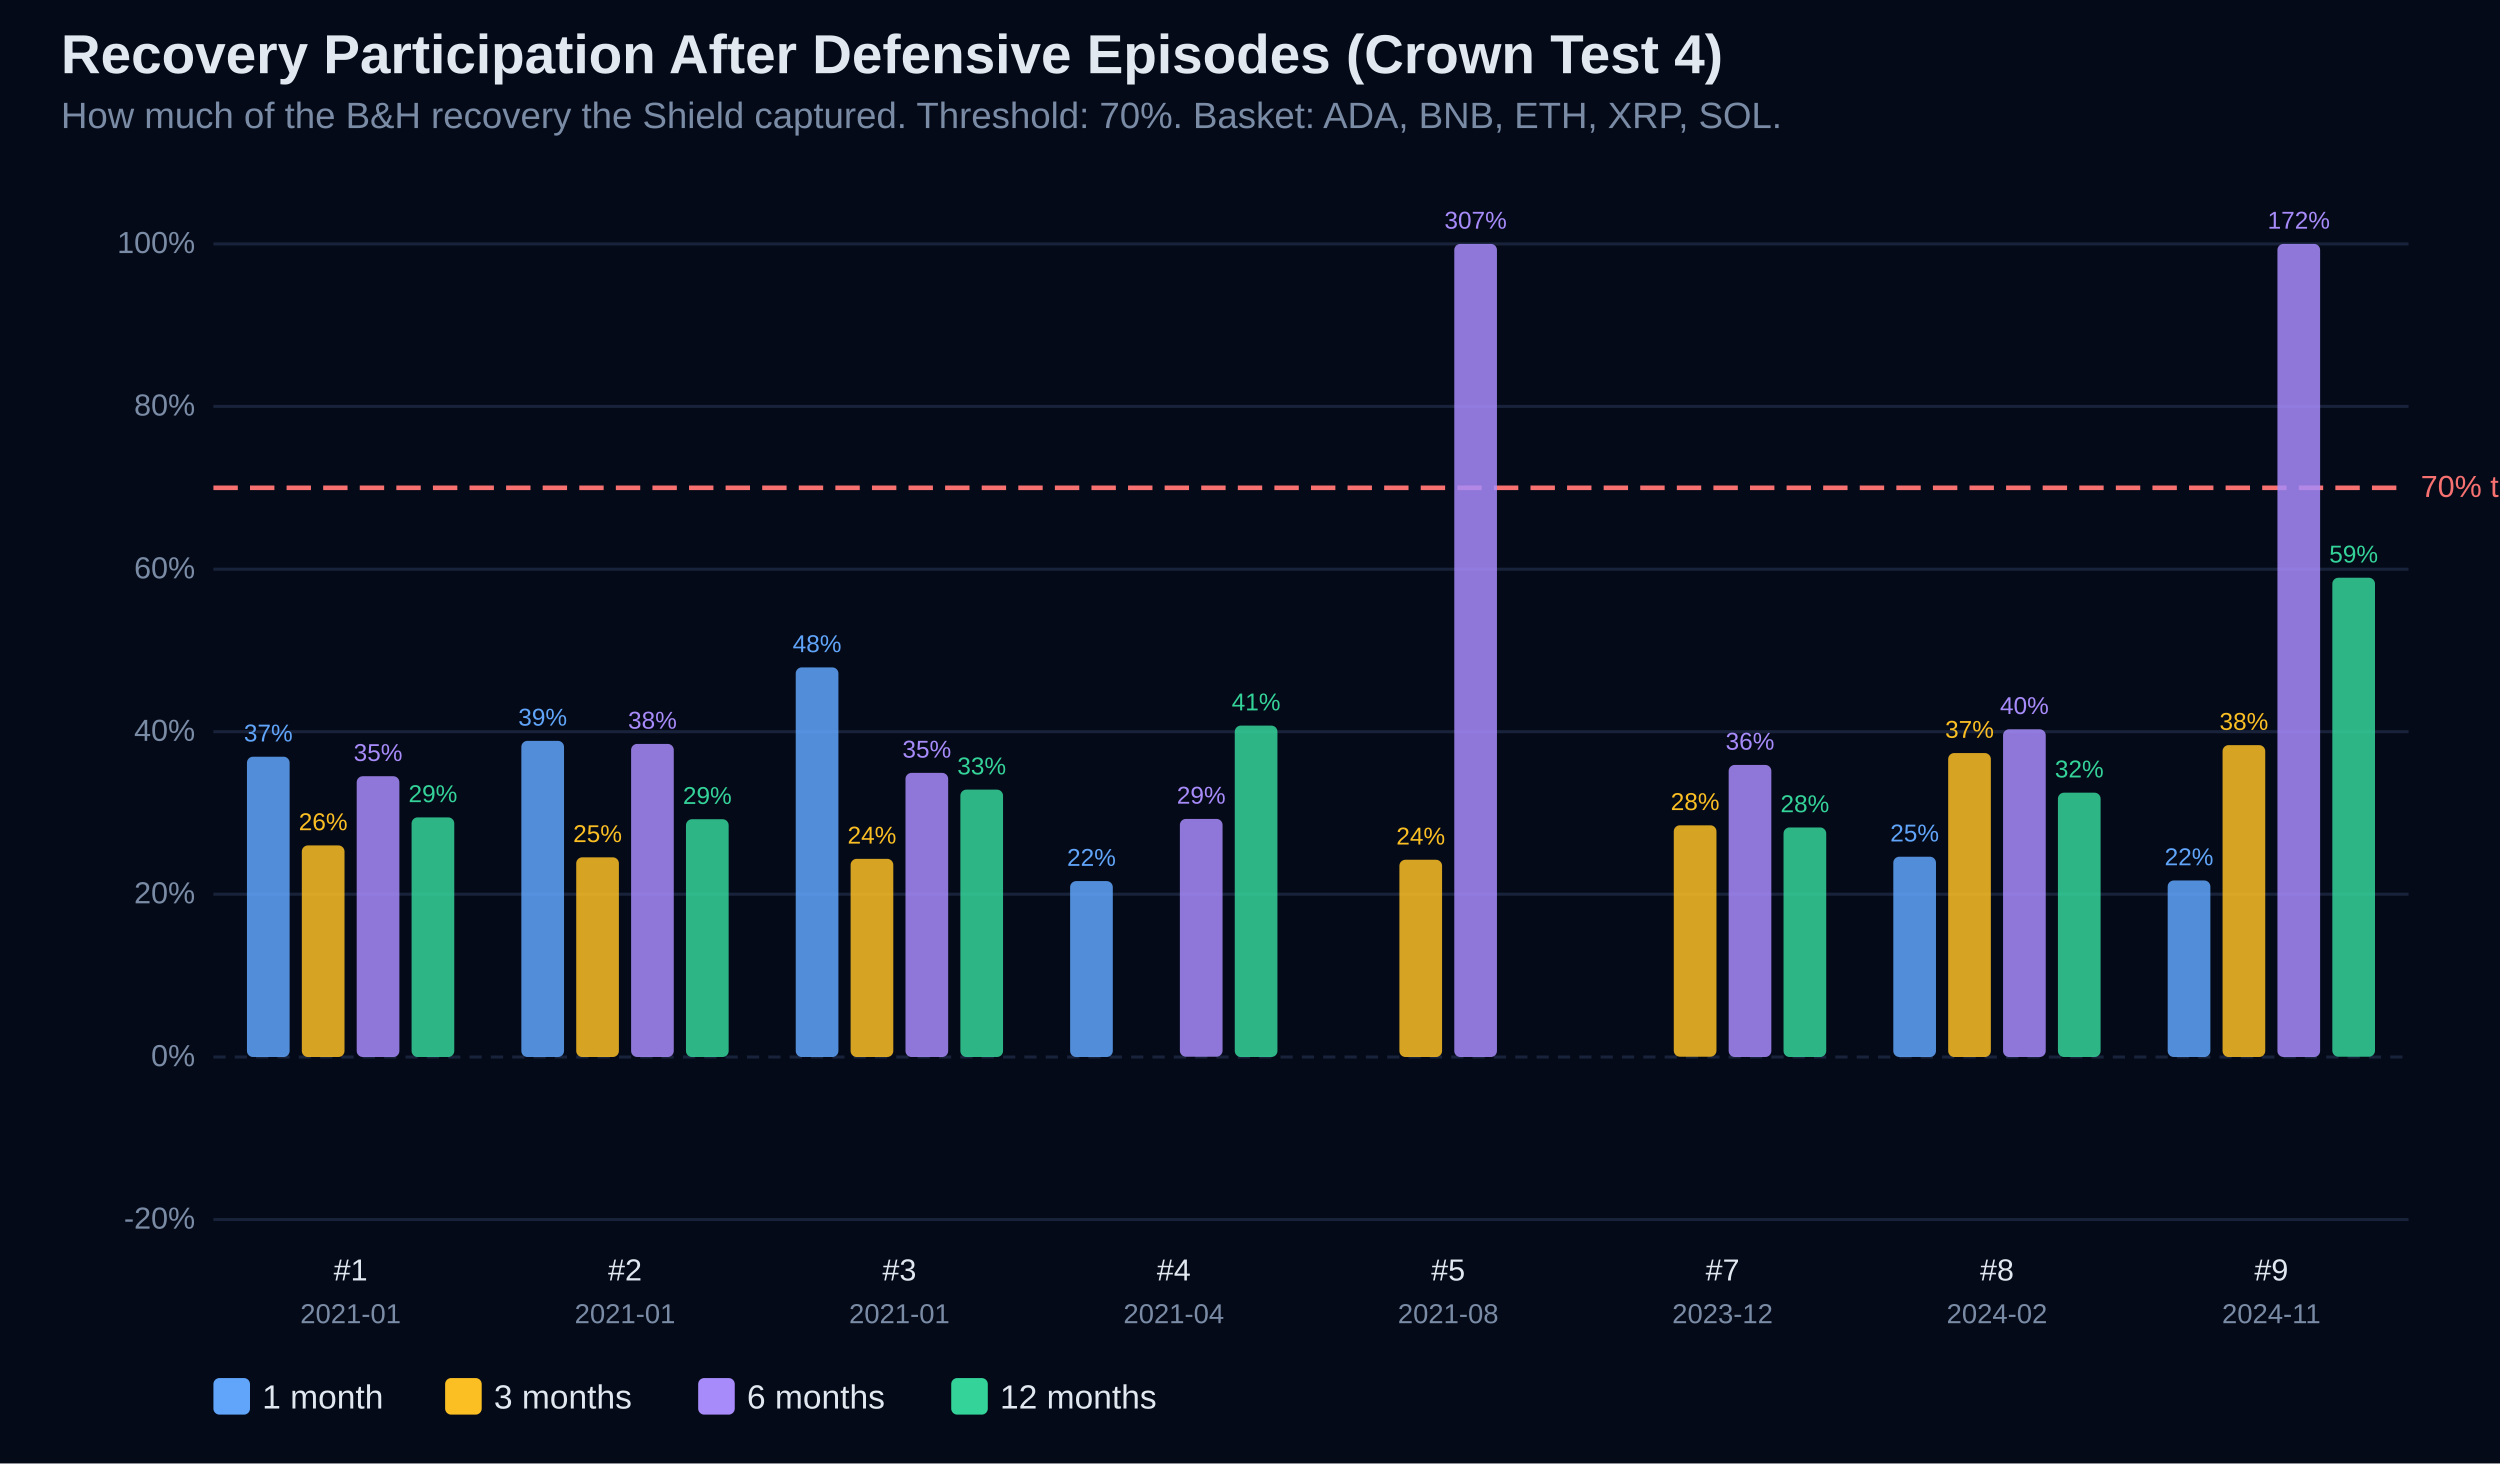
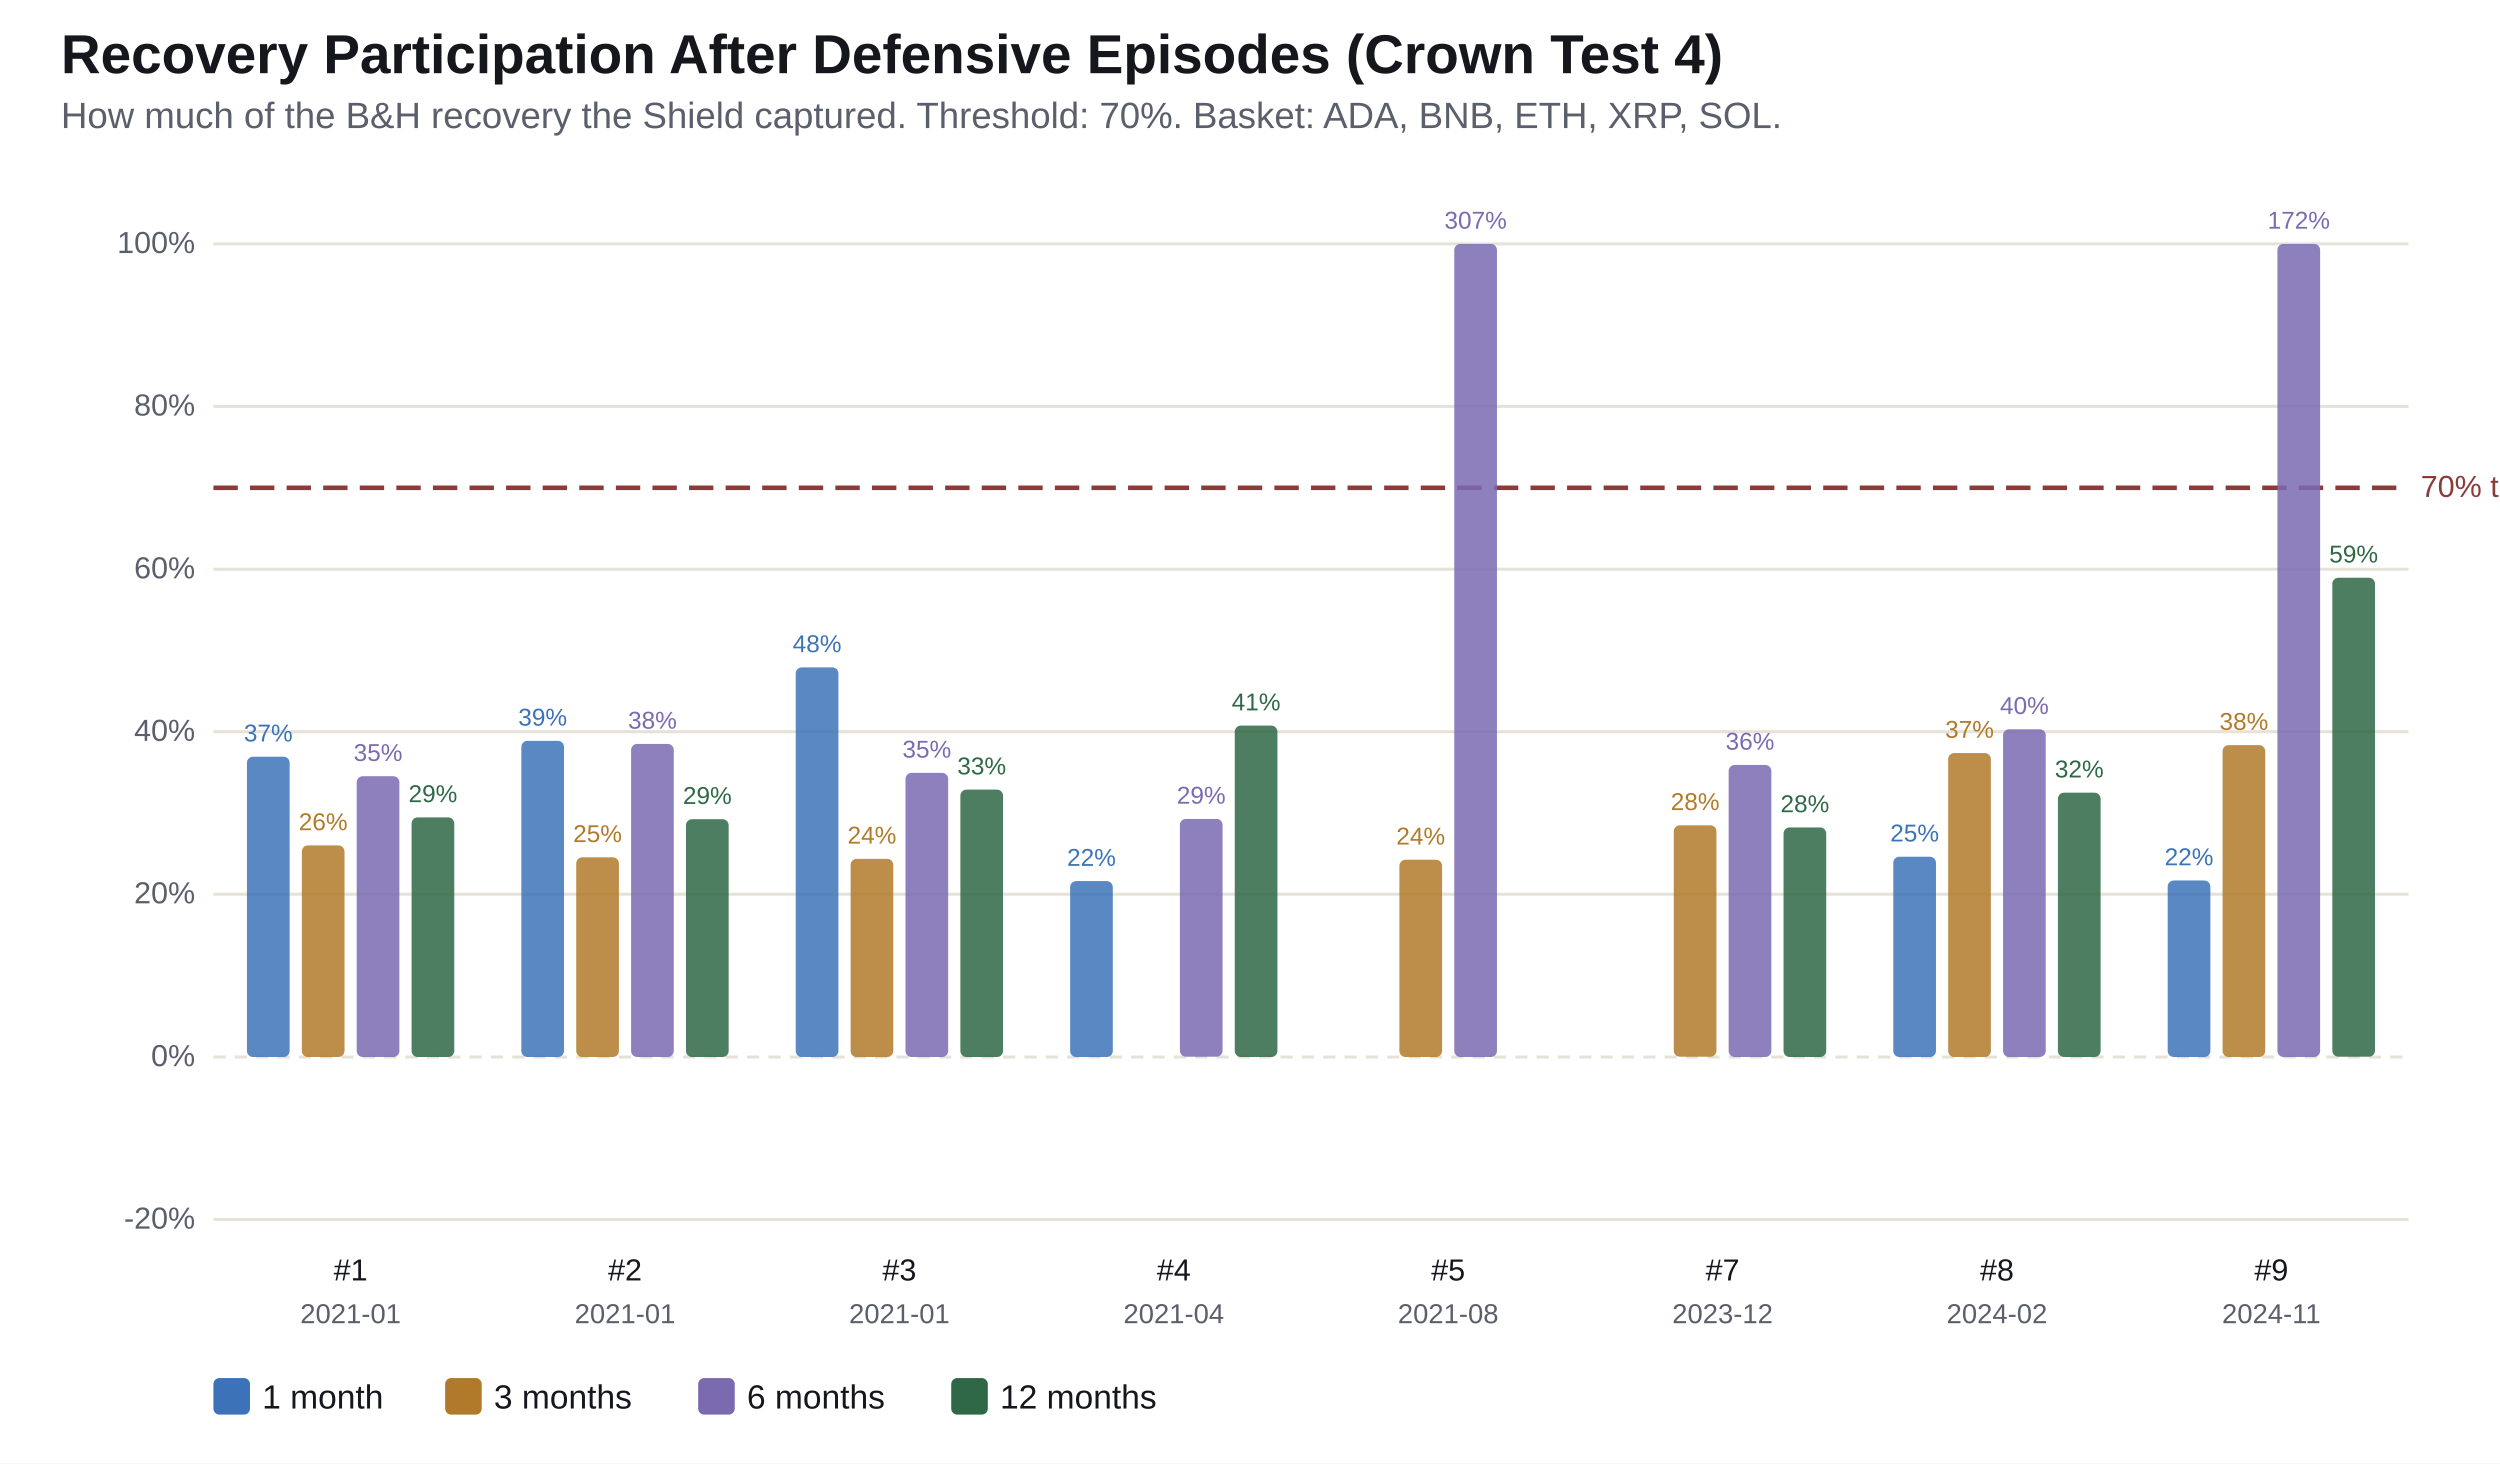
<svg xmlns="http://www.w3.org/2000/svg" width="820" height="480" viewBox="0 0 820 480" font-family="Plus Jakarta Sans,Segoe UI,Arial,sans-serif">
-   <rect width="820" height="480" fill="#050a18" />
-   <text x="20" y="24" font-size="18" font-weight="700" fill="#e2e8f0">Recovery Participation After Defensive Episodes (Crown Test 4)</text>
-   <text x="20" y="42" font-size="12" fill="#7a8ba5">How much of the B&amp;H recovery the Shield captured. Threshold: 70%. Basket: ADA, BNB, ETH, XRP, SOL.</text>
-   <line x1="70" y1="400.0" x2="790" y2="400.0" stroke="#18223a" stroke-width="1" />
-   <text x="64" y="403.0" font-size="10" fill="#7a8ba5" text-anchor="end">-20%</text>
-   <line x1="70" y1="346.7" x2="790" y2="346.7" stroke="#18223a" stroke-width="1" stroke-dasharray="4 3" />
-   <text x="64" y="349.7" font-size="10" fill="#7a8ba5" text-anchor="end">0%</text>
-   <line x1="70" y1="293.3" x2="790" y2="293.3" stroke="#18223a" stroke-width="1" />
-   <text x="64" y="296.3" font-size="10" fill="#7a8ba5" text-anchor="end">20%</text>
-   <line x1="70" y1="240.0" x2="790" y2="240.0" stroke="#18223a" stroke-width="1" />
-   <text x="64" y="243.0" font-size="10" fill="#7a8ba5" text-anchor="end">40%</text>
-   <line x1="70" y1="186.7" x2="790" y2="186.7" stroke="#18223a" stroke-width="1" />
-   <text x="64" y="189.7" font-size="10" fill="#7a8ba5" text-anchor="end">60%</text>
-   <line x1="70" y1="133.3" x2="790" y2="133.3" stroke="#18223a" stroke-width="1" />
-   <text x="64" y="136.3" font-size="10" fill="#7a8ba5" text-anchor="end">80%</text>
-   <line x1="70" y1="80.0" x2="790" y2="80.0" stroke="#18223a" stroke-width="1" />
-   <text x="64" y="83.0" font-size="10" fill="#7a8ba5" text-anchor="end">100%</text>
-   <line x1="70" y1="160.0" x2="790" y2="160.0" stroke="#f87171" stroke-width="1.5" stroke-dasharray="8 4" />
-   <text x="794" y="163.0" font-size="10" fill="#f87171">70% threshold</text>
-   <text x="115.0" y="420" font-size="10" fill="#e2e8f0" text-anchor="middle">#1</text>
-   <text x="115.0" y="434" font-size="9" fill="#7a8ba5" text-anchor="middle">2021-01</text>
-   <rect x="81.0" y="248.2" width="14" height="98.5" fill="#60a5fa" fill-opacity="0.85" rx="2" />
-   <text x="88.0" y="243.2" font-size="8" fill="#60a5fa" text-anchor="middle">37%</text>
-   <rect x="99.0" y="277.3" width="14" height="69.4" fill="#fbbf24" fill-opacity="0.85" rx="2" />
-   <text x="106.0" y="272.3" font-size="8" fill="#fbbf24" text-anchor="middle">26%</text>
-   <rect x="117.0" y="254.6" width="14" height="92.1" fill="#a78bfa" fill-opacity="0.85" rx="2" />
-   <text x="124.0" y="249.6" font-size="8" fill="#a78bfa" text-anchor="middle">35%</text>
-   <rect x="135.0" y="268.1" width="14" height="78.6" fill="#34d399" fill-opacity="0.85" rx="2" />
-   <text x="142.0" y="263.1" font-size="8" fill="#34d399" text-anchor="middle">29%</text>
-   <text x="205.0" y="420" font-size="10" fill="#e2e8f0" text-anchor="middle">#2</text>
-   <text x="205.0" y="434" font-size="9" fill="#7a8ba5" text-anchor="middle">2021-01</text>
-   <rect x="171.0" y="243.0" width="14" height="103.7" fill="#60a5fa" fill-opacity="0.85" rx="2" />
-   <text x="178.0" y="238.0" font-size="8" fill="#60a5fa" text-anchor="middle">39%</text>
-   <rect x="189.0" y="281.2" width="14" height="65.5" fill="#fbbf24" fill-opacity="0.85" rx="2" />
-   <text x="196.0" y="276.2" font-size="8" fill="#fbbf24" text-anchor="middle">25%</text>
-   <rect x="207.0" y="244.0" width="14" height="102.7" fill="#a78bfa" fill-opacity="0.85" rx="2" />
-   <text x="214.0" y="239.0" font-size="8" fill="#a78bfa" text-anchor="middle">38%</text>
-   <rect x="225.0" y="268.7" width="14" height="78.0" fill="#34d399" fill-opacity="0.85" rx="2" />
-   <text x="232.0" y="263.7" font-size="8" fill="#34d399" text-anchor="middle">29%</text>
-   <text x="295.0" y="420" font-size="10" fill="#e2e8f0" text-anchor="middle">#3</text>
-   <text x="295.0" y="434" font-size="9" fill="#7a8ba5" text-anchor="middle">2021-01</text>
-   <rect x="261.0" y="218.9" width="14" height="127.8" fill="#60a5fa" fill-opacity="0.85" rx="2" />
-   <text x="268.0" y="213.9" font-size="8" fill="#60a5fa" text-anchor="middle">48%</text>
-   <rect x="279.0" y="281.7" width="14" height="65.0" fill="#fbbf24" fill-opacity="0.85" rx="2" />
-   <text x="286.0" y="276.7" font-size="8" fill="#fbbf24" text-anchor="middle">24%</text>
-   <rect x="297.0" y="253.5" width="14" height="93.2" fill="#a78bfa" fill-opacity="0.85" rx="2" />
-   <text x="304.0" y="248.5" font-size="8" fill="#a78bfa" text-anchor="middle">35%</text>
-   <rect x="315.0" y="259.0" width="14" height="87.7" fill="#34d399" fill-opacity="0.85" rx="2" />
-   <text x="322.0" y="254.0" font-size="8" fill="#34d399" text-anchor="middle">33%</text>
-   <text x="385.0" y="420" font-size="10" fill="#e2e8f0" text-anchor="middle">#4</text>
-   <text x="385.0" y="434" font-size="9" fill="#7a8ba5" text-anchor="middle">2021-04</text>
-   <rect x="351.0" y="289.0" width="14" height="57.7" fill="#60a5fa" fill-opacity="0.85" rx="2" />
-   <text x="358.0" y="284.0" font-size="8" fill="#60a5fa" text-anchor="middle">22%</text>
-   <rect x="387.0" y="268.6" width="14" height="78.0" fill="#a78bfa" fill-opacity="0.85" rx="2" />
-   <text x="394.0" y="263.6" font-size="8" fill="#a78bfa" text-anchor="middle">29%</text>
-   <rect x="405.0" y="238.0" width="14" height="108.7" fill="#34d399" fill-opacity="0.85" rx="2" />
-   <text x="412.0" y="233.0" font-size="8" fill="#34d399" text-anchor="middle">41%</text>
-   <text x="475.0" y="420" font-size="10" fill="#e2e8f0" text-anchor="middle">#5</text>
-   <text x="475.0" y="434" font-size="9" fill="#7a8ba5" text-anchor="middle">2021-08</text>
-   <rect x="459.0" y="282.0" width="14" height="64.7" fill="#fbbf24" fill-opacity="0.85" rx="2" />
-   <text x="466.0" y="277.0" font-size="8" fill="#fbbf24" text-anchor="middle">24%</text>
-   <rect x="477.0" y="80.0" width="14" height="266.7" fill="#a78bfa" fill-opacity="0.85" rx="2" />
-   <text x="484.0" y="75.0" font-size="8" fill="#a78bfa" text-anchor="middle">307%</text>
-   <text x="565.0" y="420" font-size="10" fill="#e2e8f0" text-anchor="middle">#7</text>
-   <text x="565.0" y="434" font-size="9" fill="#7a8ba5" text-anchor="middle">2023-12</text>
-   <rect x="549.0" y="270.7" width="14" height="75.9" fill="#fbbf24" fill-opacity="0.85" rx="2" />
-   <text x="556.0" y="265.7" font-size="8" fill="#fbbf24" text-anchor="middle">28%</text>
-   <rect x="567.0" y="250.9" width="14" height="95.8" fill="#a78bfa" fill-opacity="0.85" rx="2" />
-   <text x="574.0" y="245.9" font-size="8" fill="#a78bfa" text-anchor="middle">36%</text>
-   <rect x="585.0" y="271.4" width="14" height="75.3" fill="#34d399" fill-opacity="0.85" rx="2" />
-   <text x="592.0" y="266.4" font-size="8" fill="#34d399" text-anchor="middle">28%</text>
-   <text x="655.0" y="420" font-size="10" fill="#e2e8f0" text-anchor="middle">#8</text>
-   <text x="655.0" y="434" font-size="9" fill="#7a8ba5" text-anchor="middle">2024-02</text>
-   <rect x="621.0" y="281.0" width="14" height="65.7" fill="#60a5fa" fill-opacity="0.85" rx="2" />
-   <text x="628.0" y="276.0" font-size="8" fill="#60a5fa" text-anchor="middle">25%</text>
-   <rect x="639.0" y="247.0" width="14" height="99.7" fill="#fbbf24" fill-opacity="0.85" rx="2" />
-   <text x="646.0" y="242.0" font-size="8" fill="#fbbf24" text-anchor="middle">37%</text>
-   <rect x="657.0" y="239.2" width="14" height="107.5" fill="#a78bfa" fill-opacity="0.85" rx="2" />
-   <text x="664.0" y="234.2" font-size="8" fill="#a78bfa" text-anchor="middle">40%</text>
-   <rect x="675.0" y="260.0" width="14" height="86.7" fill="#34d399" fill-opacity="0.85" rx="2" />
-   <text x="682.0" y="255.0" font-size="8" fill="#34d399" text-anchor="middle">32%</text>
-   <text x="745.0" y="420" font-size="10" fill="#e2e8f0" text-anchor="middle">#9</text>
-   <text x="745.0" y="434" font-size="9" fill="#7a8ba5" text-anchor="middle">2024-11</text>
-   <rect x="711.0" y="288.8" width="14" height="57.9" fill="#60a5fa" fill-opacity="0.85" rx="2" />
-   <text x="718.0" y="283.8" font-size="8" fill="#60a5fa" text-anchor="middle">22%</text>
-   <rect x="729.0" y="244.4" width="14" height="102.3" fill="#fbbf24" fill-opacity="0.85" rx="2" />
-   <text x="736.0" y="239.4" font-size="8" fill="#fbbf24" text-anchor="middle">38%</text>
-   <rect x="747.0" y="80.0" width="14" height="266.7" fill="#a78bfa" fill-opacity="0.85" rx="2" />
-   <text x="754.0" y="75.0" font-size="8" fill="#a78bfa" text-anchor="middle">172%</text>
-   <rect x="765.0" y="189.5" width="14" height="157.1" fill="#34d399" fill-opacity="0.85" rx="2" />
-   <text x="772.0" y="184.5" font-size="8" fill="#34d399" text-anchor="middle">59%</text>
-   <rect x="70" y="452" width="12" height="12" rx="2" fill="#60a5fa" />
-   <text x="86" y="462" font-size="11" fill="#e2e8f0">1 month</text>
-   <rect x="146" y="452" width="12" height="12" rx="2" fill="#fbbf24" />
-   <text x="162" y="462" font-size="11" fill="#e2e8f0">3 months</text>
-   <rect x="229" y="452" width="12" height="12" rx="2" fill="#a78bfa" />
-   <text x="245" y="462" font-size="11" fill="#e2e8f0">6 months</text>
-   <rect x="312" y="452" width="12" height="12" rx="2" fill="#34d399" />
-   <text x="328" y="462" font-size="11" fill="#e2e8f0">12 months</text>
+   <rect width="820" height="480" fill="#FFFFFF" />
+   <text x="20" y="24" font-size="18" font-weight="700" fill="#15171C">Recovery Participation After Defensive Episodes (Crown Test 4)</text>
+   <text x="20" y="42" font-size="12" fill="#5B5F6B">How much of the B&amp;H recovery the Shield captured. Threshold: 70%. Basket: ADA, BNB, ETH, XRP, SOL.</text>
+   <line x1="70" y1="400.0" x2="790" y2="400.0" stroke="#E6E2D8" stroke-width="1" />
+   <text x="64" y="403.0" font-size="10" fill="#5B5F6B" text-anchor="end">-20%</text>
+   <line x1="70" y1="346.7" x2="790" y2="346.7" stroke="#E6E2D8" stroke-width="1" stroke-dasharray="4 3" />
+   <text x="64" y="349.7" font-size="10" fill="#5B5F6B" text-anchor="end">0%</text>
+   <line x1="70" y1="293.3" x2="790" y2="293.3" stroke="#E6E2D8" stroke-width="1" />
+   <text x="64" y="296.3" font-size="10" fill="#5B5F6B" text-anchor="end">20%</text>
+   <line x1="70" y1="240.0" x2="790" y2="240.0" stroke="#E6E2D8" stroke-width="1" />
+   <text x="64" y="243.0" font-size="10" fill="#5B5F6B" text-anchor="end">40%</text>
+   <line x1="70" y1="186.7" x2="790" y2="186.7" stroke="#E6E2D8" stroke-width="1" />
+   <text x="64" y="189.7" font-size="10" fill="#5B5F6B" text-anchor="end">60%</text>
+   <line x1="70" y1="133.3" x2="790" y2="133.3" stroke="#E6E2D8" stroke-width="1" />
+   <text x="64" y="136.3" font-size="10" fill="#5B5F6B" text-anchor="end">80%</text>
+   <line x1="70" y1="80.0" x2="790" y2="80.0" stroke="#E6E2D8" stroke-width="1" />
+   <text x="64" y="83.0" font-size="10" fill="#5B5F6B" text-anchor="end">100%</text>
+   <line x1="70" y1="160.0" x2="790" y2="160.0" stroke="#8C3B3B" stroke-width="1.5" stroke-dasharray="8 4" />
+   <text x="794" y="163.0" font-size="10" fill="#8C3B3B">70% threshold</text>
+   <text x="115.0" y="420" font-size="10" fill="#15171C" text-anchor="middle">#1</text>
+   <text x="115.0" y="434" font-size="9" fill="#5B5F6B" text-anchor="middle">2021-01</text>
+   <rect x="81.0" y="248.2" width="14" height="98.5" fill="#3C73B8" fill-opacity="0.85" rx="2" />
+   <text x="88.0" y="243.2" font-size="8" fill="#3C73B8" text-anchor="middle">37%</text>
+   <rect x="99.0" y="277.3" width="14" height="69.4" fill="#B07A2A" fill-opacity="0.85" rx="2" />
+   <text x="106.0" y="272.3" font-size="8" fill="#B07A2A" text-anchor="middle">26%</text>
+   <rect x="117.0" y="254.6" width="14" height="92.1" fill="#7B6AB0" fill-opacity="0.85" rx="2" />
+   <text x="124.0" y="249.6" font-size="8" fill="#7B6AB0" text-anchor="middle">35%</text>
+   <rect x="135.0" y="268.1" width="14" height="78.6" fill="#2F6846" fill-opacity="0.85" rx="2" />
+   <text x="142.0" y="263.1" font-size="8" fill="#2F6846" text-anchor="middle">29%</text>
+   <text x="205.0" y="420" font-size="10" fill="#15171C" text-anchor="middle">#2</text>
+   <text x="205.0" y="434" font-size="9" fill="#5B5F6B" text-anchor="middle">2021-01</text>
+   <rect x="171.0" y="243.0" width="14" height="103.7" fill="#3C73B8" fill-opacity="0.85" rx="2" />
+   <text x="178.0" y="238.0" font-size="8" fill="#3C73B8" text-anchor="middle">39%</text>
+   <rect x="189.0" y="281.2" width="14" height="65.5" fill="#B07A2A" fill-opacity="0.85" rx="2" />
+   <text x="196.0" y="276.2" font-size="8" fill="#B07A2A" text-anchor="middle">25%</text>
+   <rect x="207.0" y="244.0" width="14" height="102.7" fill="#7B6AB0" fill-opacity="0.85" rx="2" />
+   <text x="214.0" y="239.0" font-size="8" fill="#7B6AB0" text-anchor="middle">38%</text>
+   <rect x="225.0" y="268.7" width="14" height="78.0" fill="#2F6846" fill-opacity="0.85" rx="2" />
+   <text x="232.0" y="263.7" font-size="8" fill="#2F6846" text-anchor="middle">29%</text>
+   <text x="295.0" y="420" font-size="10" fill="#15171C" text-anchor="middle">#3</text>
+   <text x="295.0" y="434" font-size="9" fill="#5B5F6B" text-anchor="middle">2021-01</text>
+   <rect x="261.0" y="218.9" width="14" height="127.8" fill="#3C73B8" fill-opacity="0.85" rx="2" />
+   <text x="268.0" y="213.9" font-size="8" fill="#3C73B8" text-anchor="middle">48%</text>
+   <rect x="279.0" y="281.7" width="14" height="65.0" fill="#B07A2A" fill-opacity="0.85" rx="2" />
+   <text x="286.0" y="276.7" font-size="8" fill="#B07A2A" text-anchor="middle">24%</text>
+   <rect x="297.0" y="253.5" width="14" height="93.2" fill="#7B6AB0" fill-opacity="0.85" rx="2" />
+   <text x="304.0" y="248.5" font-size="8" fill="#7B6AB0" text-anchor="middle">35%</text>
+   <rect x="315.0" y="259.0" width="14" height="87.7" fill="#2F6846" fill-opacity="0.85" rx="2" />
+   <text x="322.0" y="254.0" font-size="8" fill="#2F6846" text-anchor="middle">33%</text>
+   <text x="385.0" y="420" font-size="10" fill="#15171C" text-anchor="middle">#4</text>
+   <text x="385.0" y="434" font-size="9" fill="#5B5F6B" text-anchor="middle">2021-04</text>
+   <rect x="351.0" y="289.0" width="14" height="57.7" fill="#3C73B8" fill-opacity="0.85" rx="2" />
+   <text x="358.0" y="284.0" font-size="8" fill="#3C73B8" text-anchor="middle">22%</text>
+   <rect x="387.0" y="268.6" width="14" height="78.0" fill="#7B6AB0" fill-opacity="0.85" rx="2" />
+   <text x="394.0" y="263.6" font-size="8" fill="#7B6AB0" text-anchor="middle">29%</text>
+   <rect x="405.0" y="238.0" width="14" height="108.7" fill="#2F6846" fill-opacity="0.85" rx="2" />
+   <text x="412.0" y="233.0" font-size="8" fill="#2F6846" text-anchor="middle">41%</text>
+   <text x="475.0" y="420" font-size="10" fill="#15171C" text-anchor="middle">#5</text>
+   <text x="475.0" y="434" font-size="9" fill="#5B5F6B" text-anchor="middle">2021-08</text>
+   <rect x="459.0" y="282.0" width="14" height="64.7" fill="#B07A2A" fill-opacity="0.85" rx="2" />
+   <text x="466.0" y="277.0" font-size="8" fill="#B07A2A" text-anchor="middle">24%</text>
+   <rect x="477.0" y="80.0" width="14" height="266.7" fill="#7B6AB0" fill-opacity="0.85" rx="2" />
+   <text x="484.0" y="75.0" font-size="8" fill="#7B6AB0" text-anchor="middle">307%</text>
+   <text x="565.0" y="420" font-size="10" fill="#15171C" text-anchor="middle">#7</text>
+   <text x="565.0" y="434" font-size="9" fill="#5B5F6B" text-anchor="middle">2023-12</text>
+   <rect x="549.0" y="270.7" width="14" height="75.9" fill="#B07A2A" fill-opacity="0.85" rx="2" />
+   <text x="556.0" y="265.7" font-size="8" fill="#B07A2A" text-anchor="middle">28%</text>
+   <rect x="567.0" y="250.9" width="14" height="95.8" fill="#7B6AB0" fill-opacity="0.85" rx="2" />
+   <text x="574.0" y="245.9" font-size="8" fill="#7B6AB0" text-anchor="middle">36%</text>
+   <rect x="585.0" y="271.4" width="14" height="75.3" fill="#2F6846" fill-opacity="0.85" rx="2" />
+   <text x="592.0" y="266.4" font-size="8" fill="#2F6846" text-anchor="middle">28%</text>
+   <text x="655.0" y="420" font-size="10" fill="#15171C" text-anchor="middle">#8</text>
+   <text x="655.0" y="434" font-size="9" fill="#5B5F6B" text-anchor="middle">2024-02</text>
+   <rect x="621.0" y="281.0" width="14" height="65.7" fill="#3C73B8" fill-opacity="0.85" rx="2" />
+   <text x="628.0" y="276.0" font-size="8" fill="#3C73B8" text-anchor="middle">25%</text>
+   <rect x="639.0" y="247.0" width="14" height="99.7" fill="#B07A2A" fill-opacity="0.85" rx="2" />
+   <text x="646.0" y="242.0" font-size="8" fill="#B07A2A" text-anchor="middle">37%</text>
+   <rect x="657.0" y="239.2" width="14" height="107.5" fill="#7B6AB0" fill-opacity="0.85" rx="2" />
+   <text x="664.0" y="234.2" font-size="8" fill="#7B6AB0" text-anchor="middle">40%</text>
+   <rect x="675.0" y="260.0" width="14" height="86.7" fill="#2F6846" fill-opacity="0.85" rx="2" />
+   <text x="682.0" y="255.0" font-size="8" fill="#2F6846" text-anchor="middle">32%</text>
+   <text x="745.0" y="420" font-size="10" fill="#15171C" text-anchor="middle">#9</text>
+   <text x="745.0" y="434" font-size="9" fill="#5B5F6B" text-anchor="middle">2024-11</text>
+   <rect x="711.0" y="288.8" width="14" height="57.9" fill="#3C73B8" fill-opacity="0.85" rx="2" />
+   <text x="718.0" y="283.8" font-size="8" fill="#3C73B8" text-anchor="middle">22%</text>
+   <rect x="729.0" y="244.4" width="14" height="102.3" fill="#B07A2A" fill-opacity="0.85" rx="2" />
+   <text x="736.0" y="239.4" font-size="8" fill="#B07A2A" text-anchor="middle">38%</text>
+   <rect x="747.0" y="80.0" width="14" height="266.7" fill="#7B6AB0" fill-opacity="0.85" rx="2" />
+   <text x="754.0" y="75.0" font-size="8" fill="#7B6AB0" text-anchor="middle">172%</text>
+   <rect x="765.0" y="189.5" width="14" height="157.1" fill="#2F6846" fill-opacity="0.85" rx="2" />
+   <text x="772.0" y="184.5" font-size="8" fill="#2F6846" text-anchor="middle">59%</text>
+   <rect x="70" y="452" width="12" height="12" rx="2" fill="#3C73B8" />
+   <text x="86" y="462" font-size="11" fill="#15171C">1 month</text>
+   <rect x="146" y="452" width="12" height="12" rx="2" fill="#B07A2A" />
+   <text x="162" y="462" font-size="11" fill="#15171C">3 months</text>
+   <rect x="229" y="452" width="12" height="12" rx="2" fill="#7B6AB0" />
+   <text x="245" y="462" font-size="11" fill="#15171C">6 months</text>
+   <rect x="312" y="452" width="12" height="12" rx="2" fill="#2F6846" />
+   <text x="328" y="462" font-size="11" fill="#15171C">12 months</text>
</svg>
